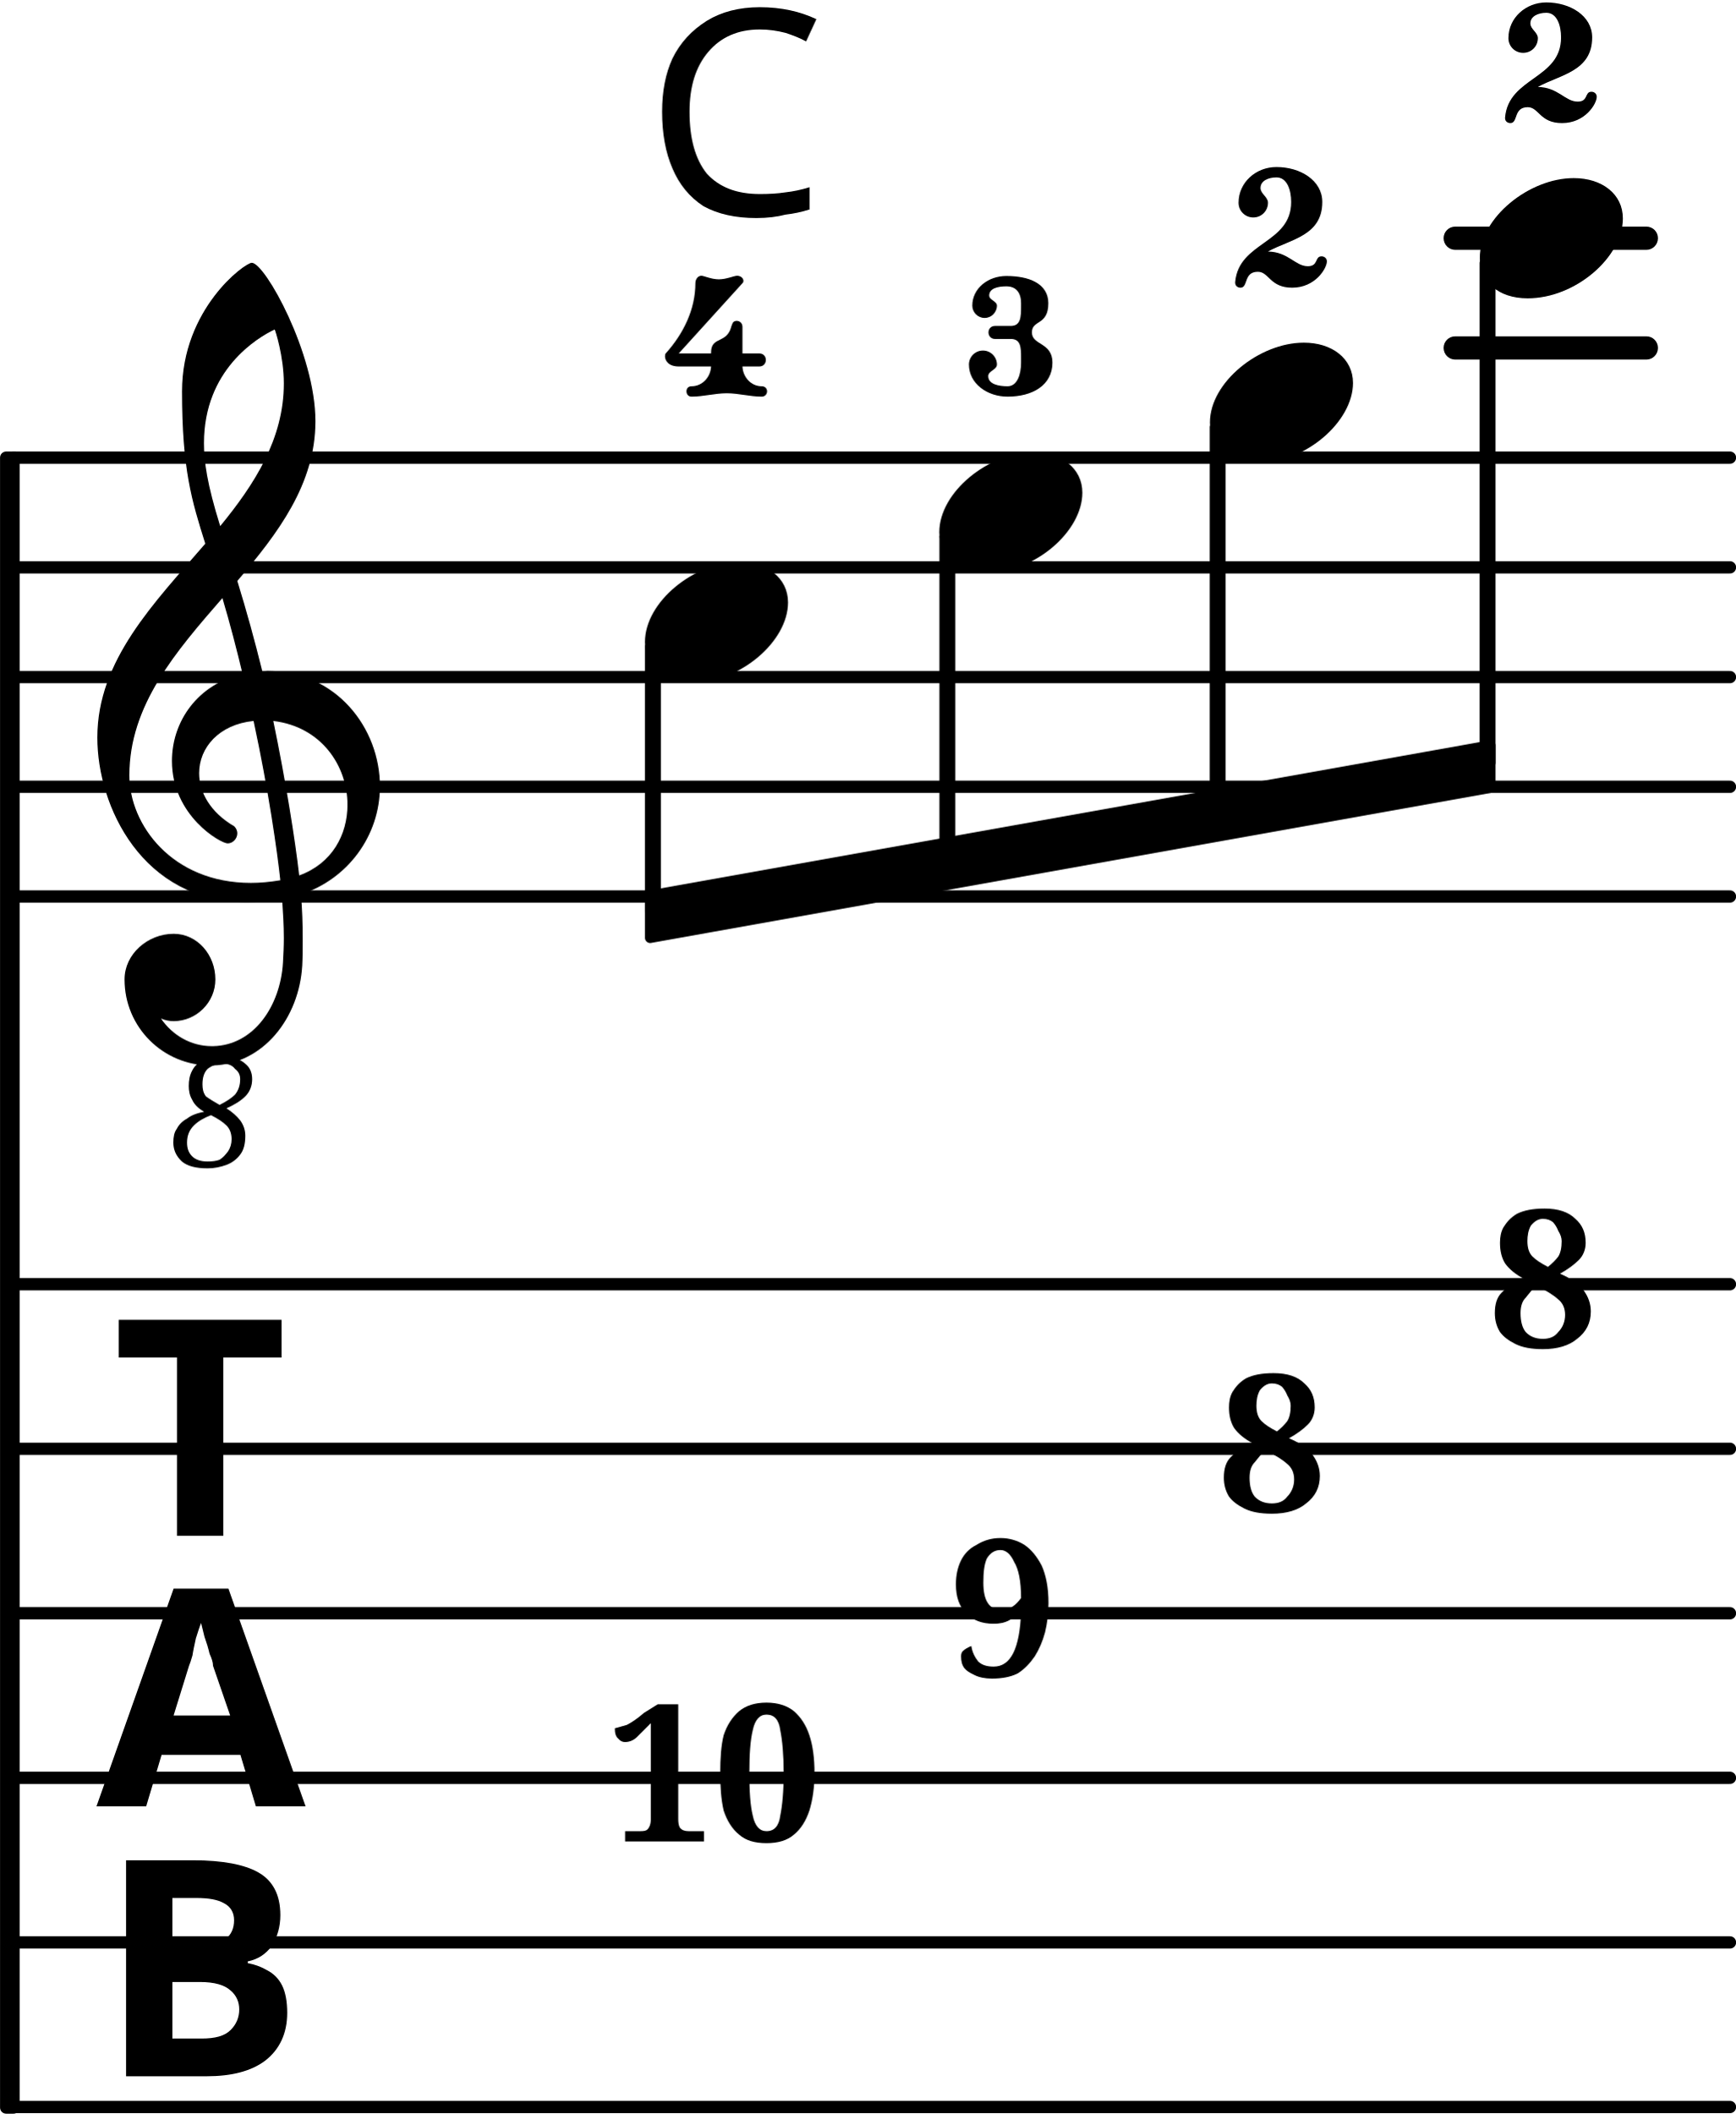
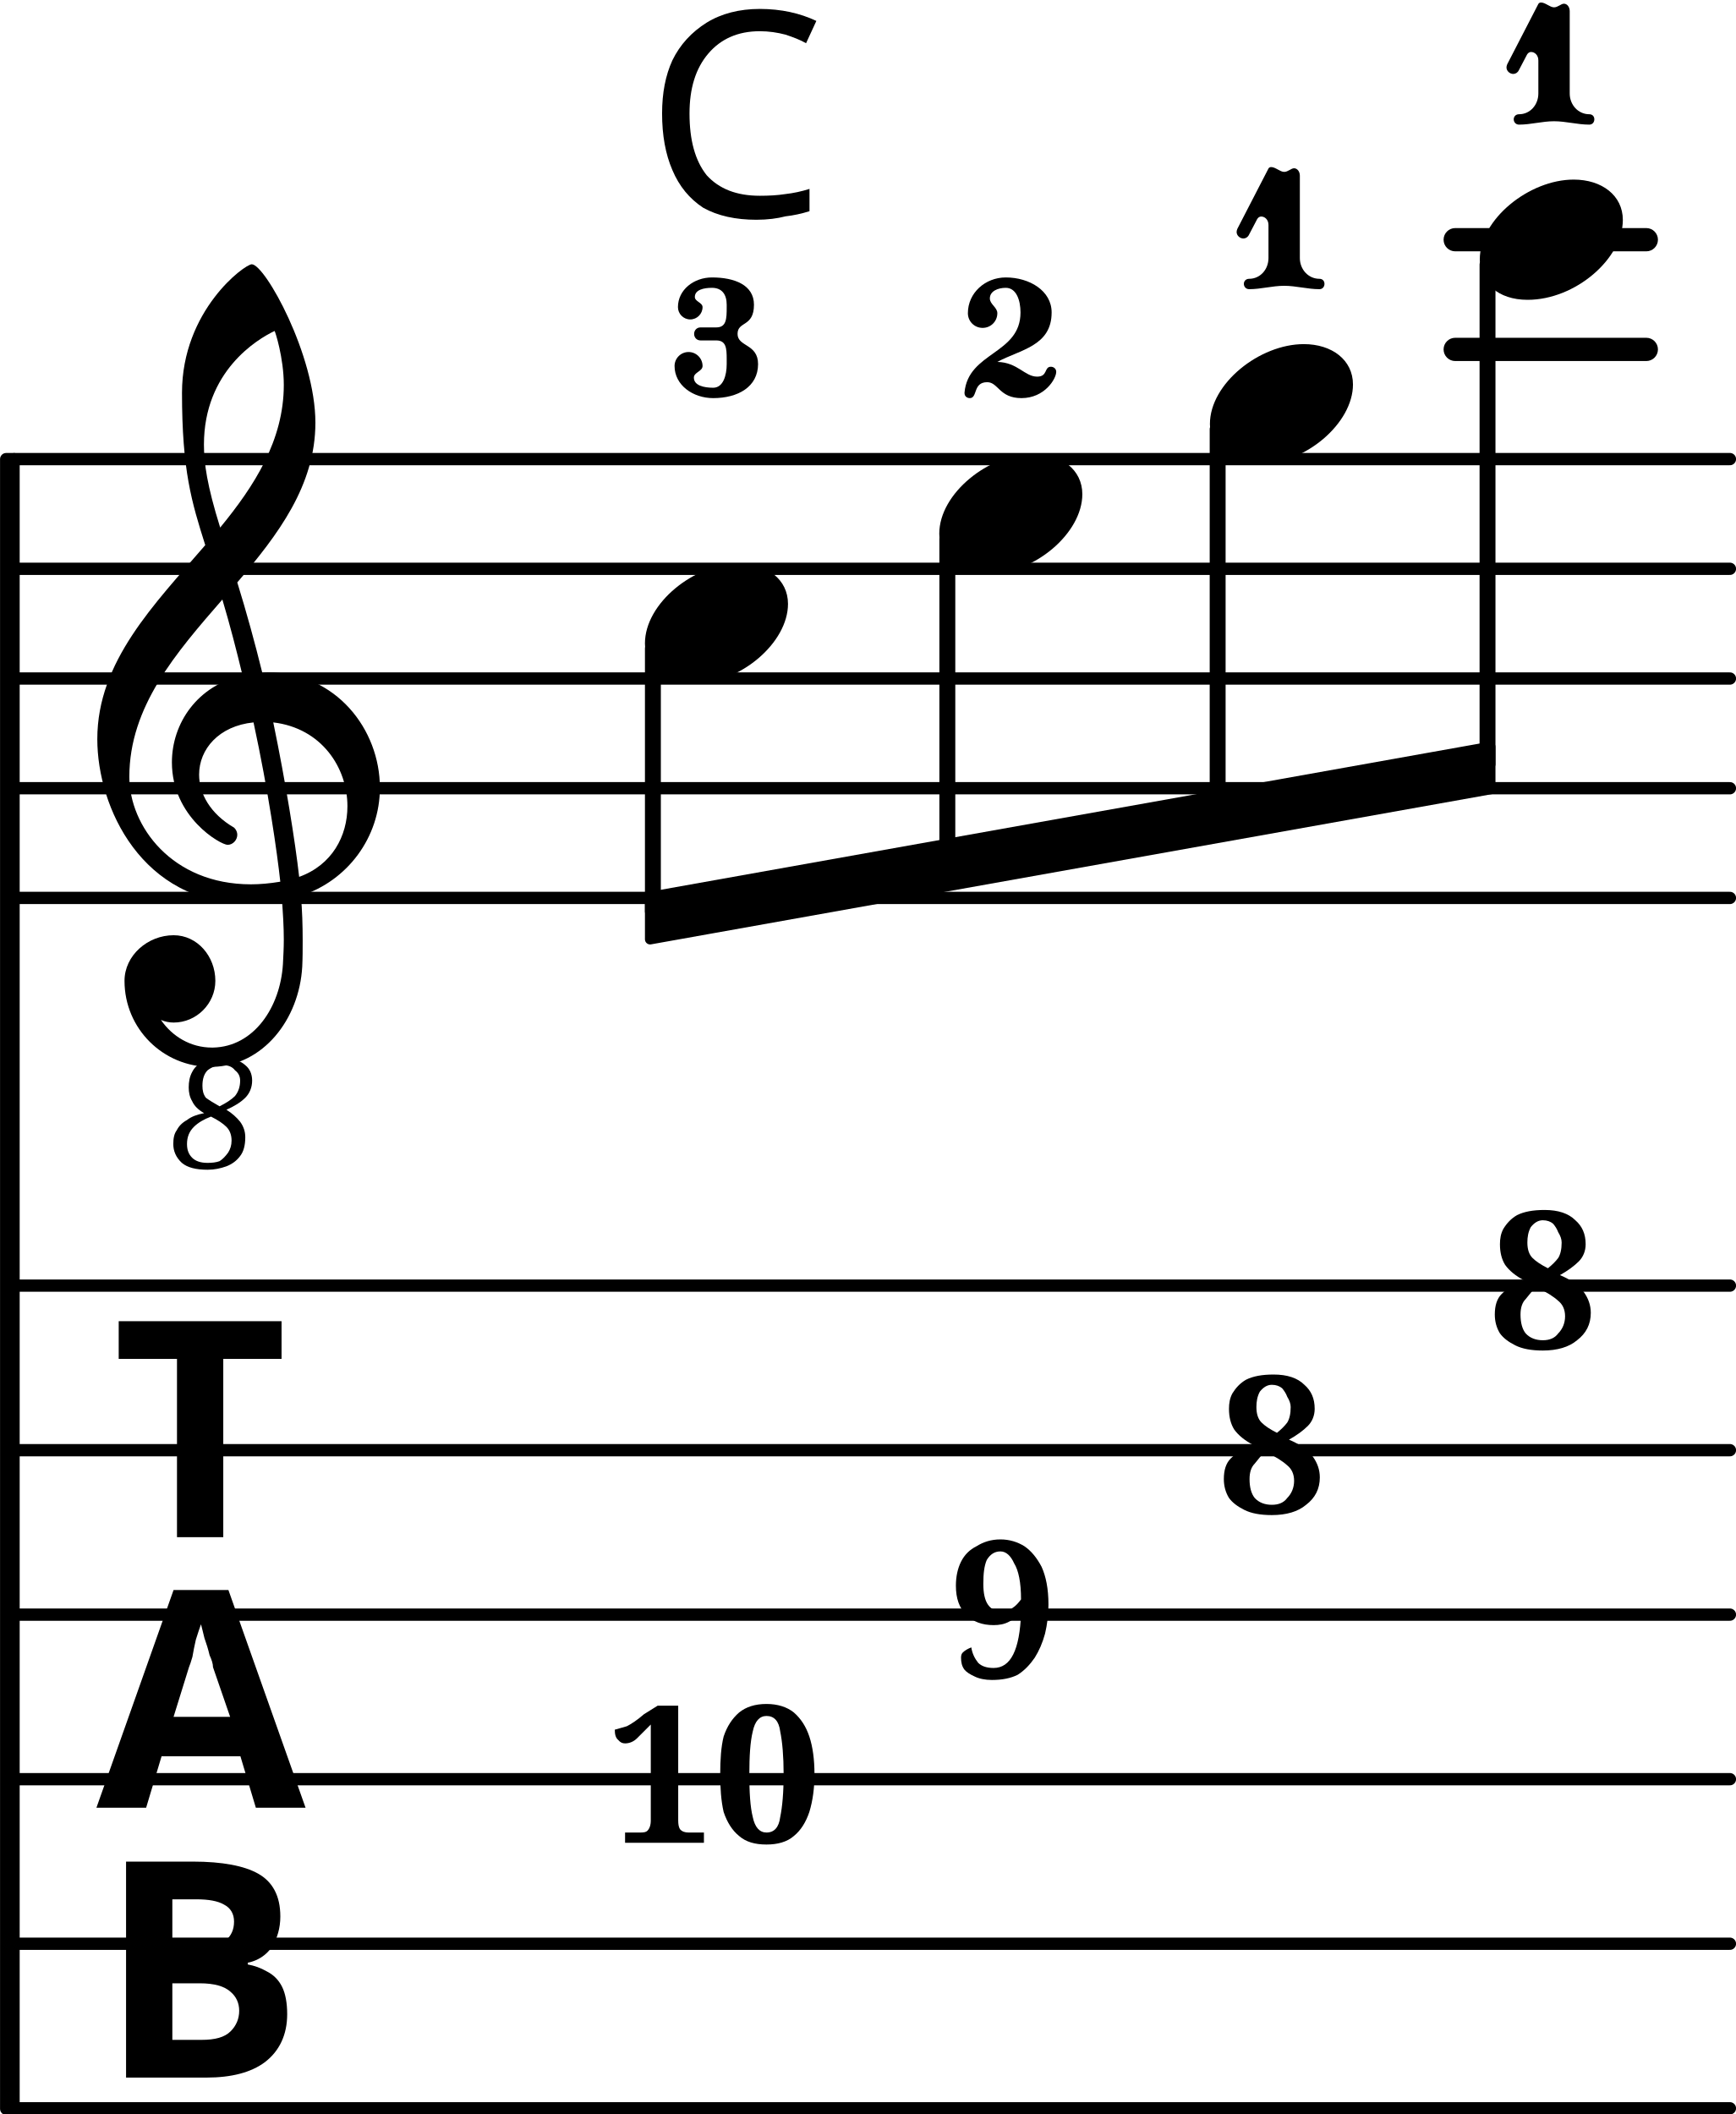
- <svg xmlns="http://www.w3.org/2000/svg" preserveAspectRatio="xMidYMid meet" viewBox="-0.079 -4.234 15.82 19.26">
+ <svg xmlns="http://www.w3.org/2000/svg" preserveAspectRatio="xMidYMid meet" viewBox="-0.079 -4.248 15.82 19.27">
  <g transform="translate(0, -2.063)">
    <rect x="13.08" y="-0.106" width="1.954" height="0.212" ry="0.106" fill="currentColor" />
  </g>
  <g transform="translate(0, -1.063)">
    <rect x="13.08" y="-0.106" width="1.954" height="0.212" ry="0.106" fill="currentColor" />
  </g>
  <g transform="translate(0, 3.937)">
    <line stroke-linejoin="round" stroke-linecap="round" stroke-width="0.112" stroke="currentColor" x1="0.056" y1="0" x2="15.69" y2="0" />
  </g>
  <g transform="translate(0, 2.937)">
    <line stroke-linejoin="round" stroke-linecap="round" stroke-width="0.112" stroke="currentColor" x1="0.056" y1="0" x2="15.69" y2="0" />
  </g>
  <g transform="translate(0, 1.937)">
    <line stroke-linejoin="round" stroke-linecap="round" stroke-width="0.112" stroke="currentColor" x1="0.056" y1="0" x2="15.69" y2="0" />
  </g>
  <g transform="translate(0, 0.9368)">
    <line stroke-linejoin="round" stroke-linecap="round" stroke-width="0.112" stroke="currentColor" x1="0.056" y1="0" x2="15.69" y2="0" />
  </g>
  <g transform="translate(0, -0.0632)">
    <line stroke-linejoin="round" stroke-linecap="round" stroke-width="0.112" stroke="currentColor" x1="0.056" y1="0" x2="15.69" y2="0" />
  </g>
  <g transform="translate(0, 14.97)">
    <line stroke-linejoin="round" stroke-linecap="round" stroke-width="0.112" stroke="currentColor" x1="0.056" y1="0" x2="15.69" y2="0" />
  </g>
  <g transform="translate(0, 13.47)">
    <line stroke-linejoin="round" stroke-linecap="round" stroke-width="0.112" stroke="currentColor" x1="0.056" y1="0" x2="15.69" y2="0" />
  </g>
  <g transform="translate(0, 11.97)">
    <line stroke-linejoin="round" stroke-linecap="round" stroke-width="0.112" stroke="currentColor" x1="0.056" y1="0" x2="15.69" y2="0" />
  </g>
  <g transform="translate(0, 10.47)">
    <line stroke-linejoin="round" stroke-linecap="round" stroke-width="0.112" stroke="currentColor" x1="0.056" y1="0" x2="15.69" y2="0" />
  </g>
  <g transform="translate(0, 8.971)">
    <line stroke-linejoin="round" stroke-linecap="round" stroke-width="0.112" stroke="currentColor" x1="0.056" y1="0" x2="15.69" y2="0" />
  </g>
  <g transform="translate(0, 7.471)">
    <line stroke-linejoin="round" stroke-linecap="round" stroke-width="0.112" stroke="currentColor" x1="0.056" y1="0" x2="15.69" y2="0" />
  </g>
  <g transform="translate(5.8, 4.121)">
    <polygon stroke-linejoin="round" stroke-linecap="round" stroke-width="0.094" fill="currentColor" stroke="currentColor" points="7.706 -1.561 7.706 -1.175 0.047 0.193 0.047 -0.193" />
  </g>
-   <g transform="translate(5.8, -2.278)">
+   <g transform="translate(5.8, -2.276)">
    <text font-family="sans" font-size="2.616" text-anchor="start" fill="currentColor">
      <tspan>C</tspan>
    </text>
  </g>
  <g transform="translate(5.8, 1.437)">
    <path transform="scale(0.004, -0.004)" d="M0 -45c0 92 113 182 214 182c64 0 112 -36 112 -92c0 -88 -108 -182 -217 -182c-68 0 -109 39 -109 92z" fill="currentColor" />
  </g>
-   <g transform="translate(5.989, -0.619)">
-     <path transform="scale(0.0022, -0.0022)" d="M148 501c10 0 41 -15 72 -15c32 0 63 15 76 15c15 0 26 -11 26 -21c0 -4 -1 -7 -4 -10l-264 -291h134v4c0 60 50 41 75 85c7 11 8 24 14 36c3 7 10 10 17 10c11 0 24 -8 24 -25v-110h70c18 0 27 -14 27 -27s-9 -27 -27 -27h-70c2 -45 36 -82 80 -82c14 0 22 -10 22 -21 s-8 -22 -22 -22c-49 0 -96 14 -145 14s-97 -14 -146 -14c-14 0 -21 11 -21 22s7 21 21 21c44 0 79 37 81 82h-134c-43 0 -57 25 -57 42c0 5 1 10 3 12c73 81 123 182 123 291c0 17 11 31 25 31z" fill="currentColor" />
+   <g transform="translate(6.07, -0.619)">
+     <path transform="scale(0.0022, -0.0022)" d="M261 266c0 -54 85 -40 85 -125c0 -94 -83 -141 -186 -141c-84 0 -160 54 -160 133c0 32 26 58 58 58s58 -26 58 -58c0 -22 -36 -26 -36 -48c0 -33 42 -42 80 -42c41 0 56 50 56 98v21c0 44 -2 77 -43 77h-65c-18 0 -27 14 -27 27s9 27 27 27h65c42 0 43 36 43 83v11 c0 43 -20 70 -61 70c-34 0 -71 -8 -71 -38c0 -19 32 -23 32 -42c0 -28 -23 -51 -51 -51s-51 23 -51 51c0 72 66 123 141 123c93 0 174 -31 174 -113c0 -94 -68 -67 -68 -121z" fill="currentColor" />
  </g>
  <g transform="translate(0.8, 2.937)">
    <path transform="scale(0.004, -0.004)" d="M265 -635h-5c-108 0 -196 87 -196 196c0 58 53 104 112 104c54 0 95 -48 95 -104c0 -52 -43 -95 -95 -95c-10 0 -20 2 -29 6c26 -38 68 -63 116 -63h3zM403 150c28 -135 50 -272 59 -352c75 27 110 93 110 161c0 88 -59 178 -169 191zM75 26c0 -112 97 -245 277 -245 c21 0 43 2 67 6c-7 65 -27 206 -61 363c-79 -8 -124 -61 -124 -119c0 -43 25 -89 80 -121c5 -5 7 -11 7 -16c0 -12 -10 -23 -22 -23c-16 0 -127 63 -127 188c0 89 58 175 161 198c-14 58 -29 116 -46 173c-106 -122 -212 -244 -212 -404zM354 1194c30 0 145 -207 145 -361 c0 -143 -85 -255 -178 -364c21 -68 40 -137 57 -206c4 0 8 1 12 1c156 0 256 -130 256 -263c0 -113 -74 -212 -180 -246c3 -34 4 -68 4 -102c0 -20 0 -40 -1 -60c-7 -120 -89 -225 -204 -228l1 44c93 2 153 92 159 190c1 19 2 37 2 56c0 30 -2 60 -4 90 c-28 -5 -54 -8 -79 -8c-240 0 -342 219 -342 375c0 177 130 307 246 442c-31 98 -53 170 -53 347c0 188 143 293 159 293zM427 919c0 62 -20 123 -21 123c-40 -19 -161 -92 -161 -259c0 -42 7 -93 37 -189c78 95 145 199 145 325z" fill="currentColor" />
  </g>
  <g transform="translate(1.485, 6.399)">
    <text font-family="serif" font-style="italic" font-size="1.386" text-anchor="start" fill="currentColor">
      <tspan>8</tspan>
    </text>
  </g>
  <g transform="translate(5.447, 12.55)">
    <text font-family="serif" font-weight="bold" font-size="1.746" text-anchor="start" fill="currentColor">
      <tspan>10</tspan>
    </text>
  </g>
  <g transform="translate(0.9406, 9.764)">
    <text font-family="sans" font-weight="bold" font-size="2.772" text-anchor="start" fill="currentColor">
      <tspan>T</tspan>
    </text>
  </g>
  <g transform="translate(0.8, 12.23)">
    <text font-family="sans" font-weight="bold" font-size="2.772" text-anchor="start" fill="currentColor">
      <tspan>A</tspan>
    </text>
  </g>
  <g transform="translate(0.8201, 14.69)">
    <text font-family="sans" font-weight="bold" font-size="2.772" text-anchor="start" fill="currentColor">
      <tspan>B</tspan>
    </text>
  </g>
  <g transform="translate(5.872, 1.937)">
    <rect x="-0.072" y="-0.321" width="0.145" height="2.492" ry="0.047" fill="currentColor" />
  </g>
  <g transform="translate(8.483, 0.4368)">
    <path transform="scale(0.004, -0.004)" d="M0 -45c0 92 113 182 214 182c64 0 112 -36 112 -92c0 -88 -108 -182 -217 -182c-68 0 -109 39 -109 92z" fill="currentColor" />
  </g>
-   <g transform="translate(8.753, -0.619)">
-     <path transform="scale(0.0022, -0.0022)" d="M261 266c0 -54 85 -40 85 -125c0 -94 -83 -141 -186 -141c-84 0 -160 54 -160 133c0 32 26 58 58 58s58 -26 58 -58c0 -22 -36 -26 -36 -48c0 -33 42 -42 80 -42c41 0 56 50 56 98v21c0 44 -2 77 -43 77h-65c-18 0 -27 14 -27 27s9 27 27 27h65c42 0 43 36 43 83v11 c0 43 -20 70 -61 70c-34 0 -71 -8 -71 -38c0 -19 32 -23 32 -42c0 -28 -23 -51 -51 -51s-51 23 -51 51c0 72 66 123 141 123c93 0 174 -31 174 -113c0 -94 -68 -67 -68 -121z" fill="currentColor" />
+   <g transform="translate(8.713, -0.619)">
+     <path transform="scale(0.0022, -0.0022)" d="M94 66c-60 0 -39 -66 -72 -66c-11 0 -22 7 -22 21v2c15 169 232 158 232 332c0 50 -17 102 -61 102c-33 0 -66 -14 -66 -44c0 -24 31 -37 31 -61c0 -34 -27 -61 -61 -61s-61 27 -61 61c0 84 72 148 157 148c98 0 190 -55 190 -145c0 -140 -131 -154 -225 -205 c85 -2 113 -61 165 -61c45 0 28 41 57 41c11 0 22 -8 22 -21c0 -29 -48 -109 -144 -109c-92 0 -96 66 -142 66z" fill="currentColor" />
  </g>
  <g transform="translate(8.572, 11.05)">
    <text font-family="serif" font-weight="bold" font-size="1.746" text-anchor="start" fill="currentColor">
      <tspan>9</tspan>
    </text>
  </g>
  <g transform="translate(8.556, 1.937)">
    <rect x="-0.072" y="-1.321" width="0.145" height="3.018" ry="0.047" fill="currentColor" />
  </g>
  <g transform="translate(10.95, -0.5632)">
    <path transform="scale(0.004, -0.004)" d="M0 -45c0 92 113 182 214 182c64 0 112 -36 112 -92c0 -88 -108 -182 -217 -182c-68 0 -109 39 -109 92z" fill="currentColor" />
  </g>
-   <g transform="translate(11.18, -1.612)">
-     <path transform="scale(0.0022, -0.0022)" d="M94 66c-60 0 -39 -66 -72 -66c-11 0 -22 7 -22 21v2c15 169 232 158 232 332c0 50 -17 102 -61 102c-33 0 -66 -14 -66 -44c0 -24 31 -37 31 -61c0 -34 -27 -61 -61 -61s-61 27 -61 61c0 84 72 148 157 148c98 0 190 -55 190 -145c0 -140 -131 -154 -225 -205 c85 -2 113 -61 165 -61c45 0 28 41 57 41c11 0 22 -8 22 -21c0 -29 -48 -109 -144 -109c-92 0 -96 66 -142 66z" fill="currentColor" />
+   <g transform="translate(11.2, -1.612)">
+     <path transform="scale(0.0022, -0.0022)" d="M194 486c16 0 29 15 41 15c13 0 24 -13 24 -31v-341c0 -47 35 -86 81 -86c14 0 21 -10 21 -21s-7 -22 -21 -22c-49 0 -97 14 -146 14s-96 -14 -145 -14c-14 0 -22 11 -22 22s8 21 22 21c46 0 80 39 80 86v137c0 23 -16 35 -30 35c-7 0 -13 -4 -17 -11l-34 -65 c-5 -10 -14 -15 -23 -15c-14 0 -28 12 -28 27c0 4 1 8 3 13l129 250c2 4 7 6 11 6c18 0 37 -20 54 -20z" fill="currentColor" />
  </g>
  <g transform="translate(11.03, 9.547)">
    <text font-family="serif" font-weight="bold" font-size="1.746" text-anchor="start" fill="currentColor">
      <tspan>8</tspan>
    </text>
  </g>
  <g transform="translate(11.02, 1.937)">
    <rect x="-0.072" y="-2.321" width="0.145" height="3.584" ry="0.047" fill="currentColor" />
  </g>
  <g transform="translate(13.41, -2.063)">
    <path transform="scale(0.004, -0.004)" d="M0 -45c0 92 113 182 214 182c64 0 112 -36 112 -92c0 -88 -108 -182 -217 -182c-68 0 -109 39 -109 92z" fill="currentColor" />
  </g>
-   <g transform="translate(13.64, -3.112)">
-     <path transform="scale(0.0022, -0.0022)" d="M94 66c-60 0 -39 -66 -72 -66c-11 0 -22 7 -22 21v2c15 169 232 158 232 332c0 50 -17 102 -61 102c-33 0 -66 -14 -66 -44c0 -24 31 -37 31 -61c0 -34 -27 -61 -61 -61s-61 27 -61 61c0 84 72 148 157 148c98 0 190 -55 190 -145c0 -140 -131 -154 -225 -205 c85 -2 113 -61 165 -61c45 0 28 41 57 41c11 0 22 -8 22 -21c0 -29 -48 -109 -144 -109c-92 0 -96 66 -142 66z" fill="currentColor" />
+   <g transform="translate(13.66, -3.112)">
+     <path transform="scale(0.0022, -0.0022)" d="M194 486c16 0 29 15 41 15c13 0 24 -13 24 -31v-341c0 -47 35 -86 81 -86c14 0 21 -10 21 -21s-7 -22 -21 -22c-49 0 -97 14 -146 14s-96 -14 -145 -14c-14 0 -22 11 -22 22s8 21 22 21c46 0 80 39 80 86v137c0 23 -16 35 -30 35c-7 0 -13 -4 -17 -11l-34 -65 c-5 -10 -14 -15 -23 -15c-14 0 -28 12 -28 27c0 4 1 8 3 13l129 250c2 4 7 6 11 6c18 0 37 -20 54 -20z" fill="currentColor" />
  </g>
  <g transform="translate(13.5, 8.047)">
    <text font-family="serif" font-weight="bold" font-size="1.746" text-anchor="start" fill="currentColor">
      <tspan>8</tspan>
    </text>
  </g>
  <g transform="translate(13.48, 1.937)">
    <rect x="-0.072" y="-3.821" width="0.145" height="4.649" ry="0.047" fill="currentColor" />
  </g>
  <g transform="translate(-0.0786, 7.454)">
    <rect x="0" y="-7.573" width="0.179" height="15.15" ry="0.056" fill="currentColor" />
  </g>
</svg>
